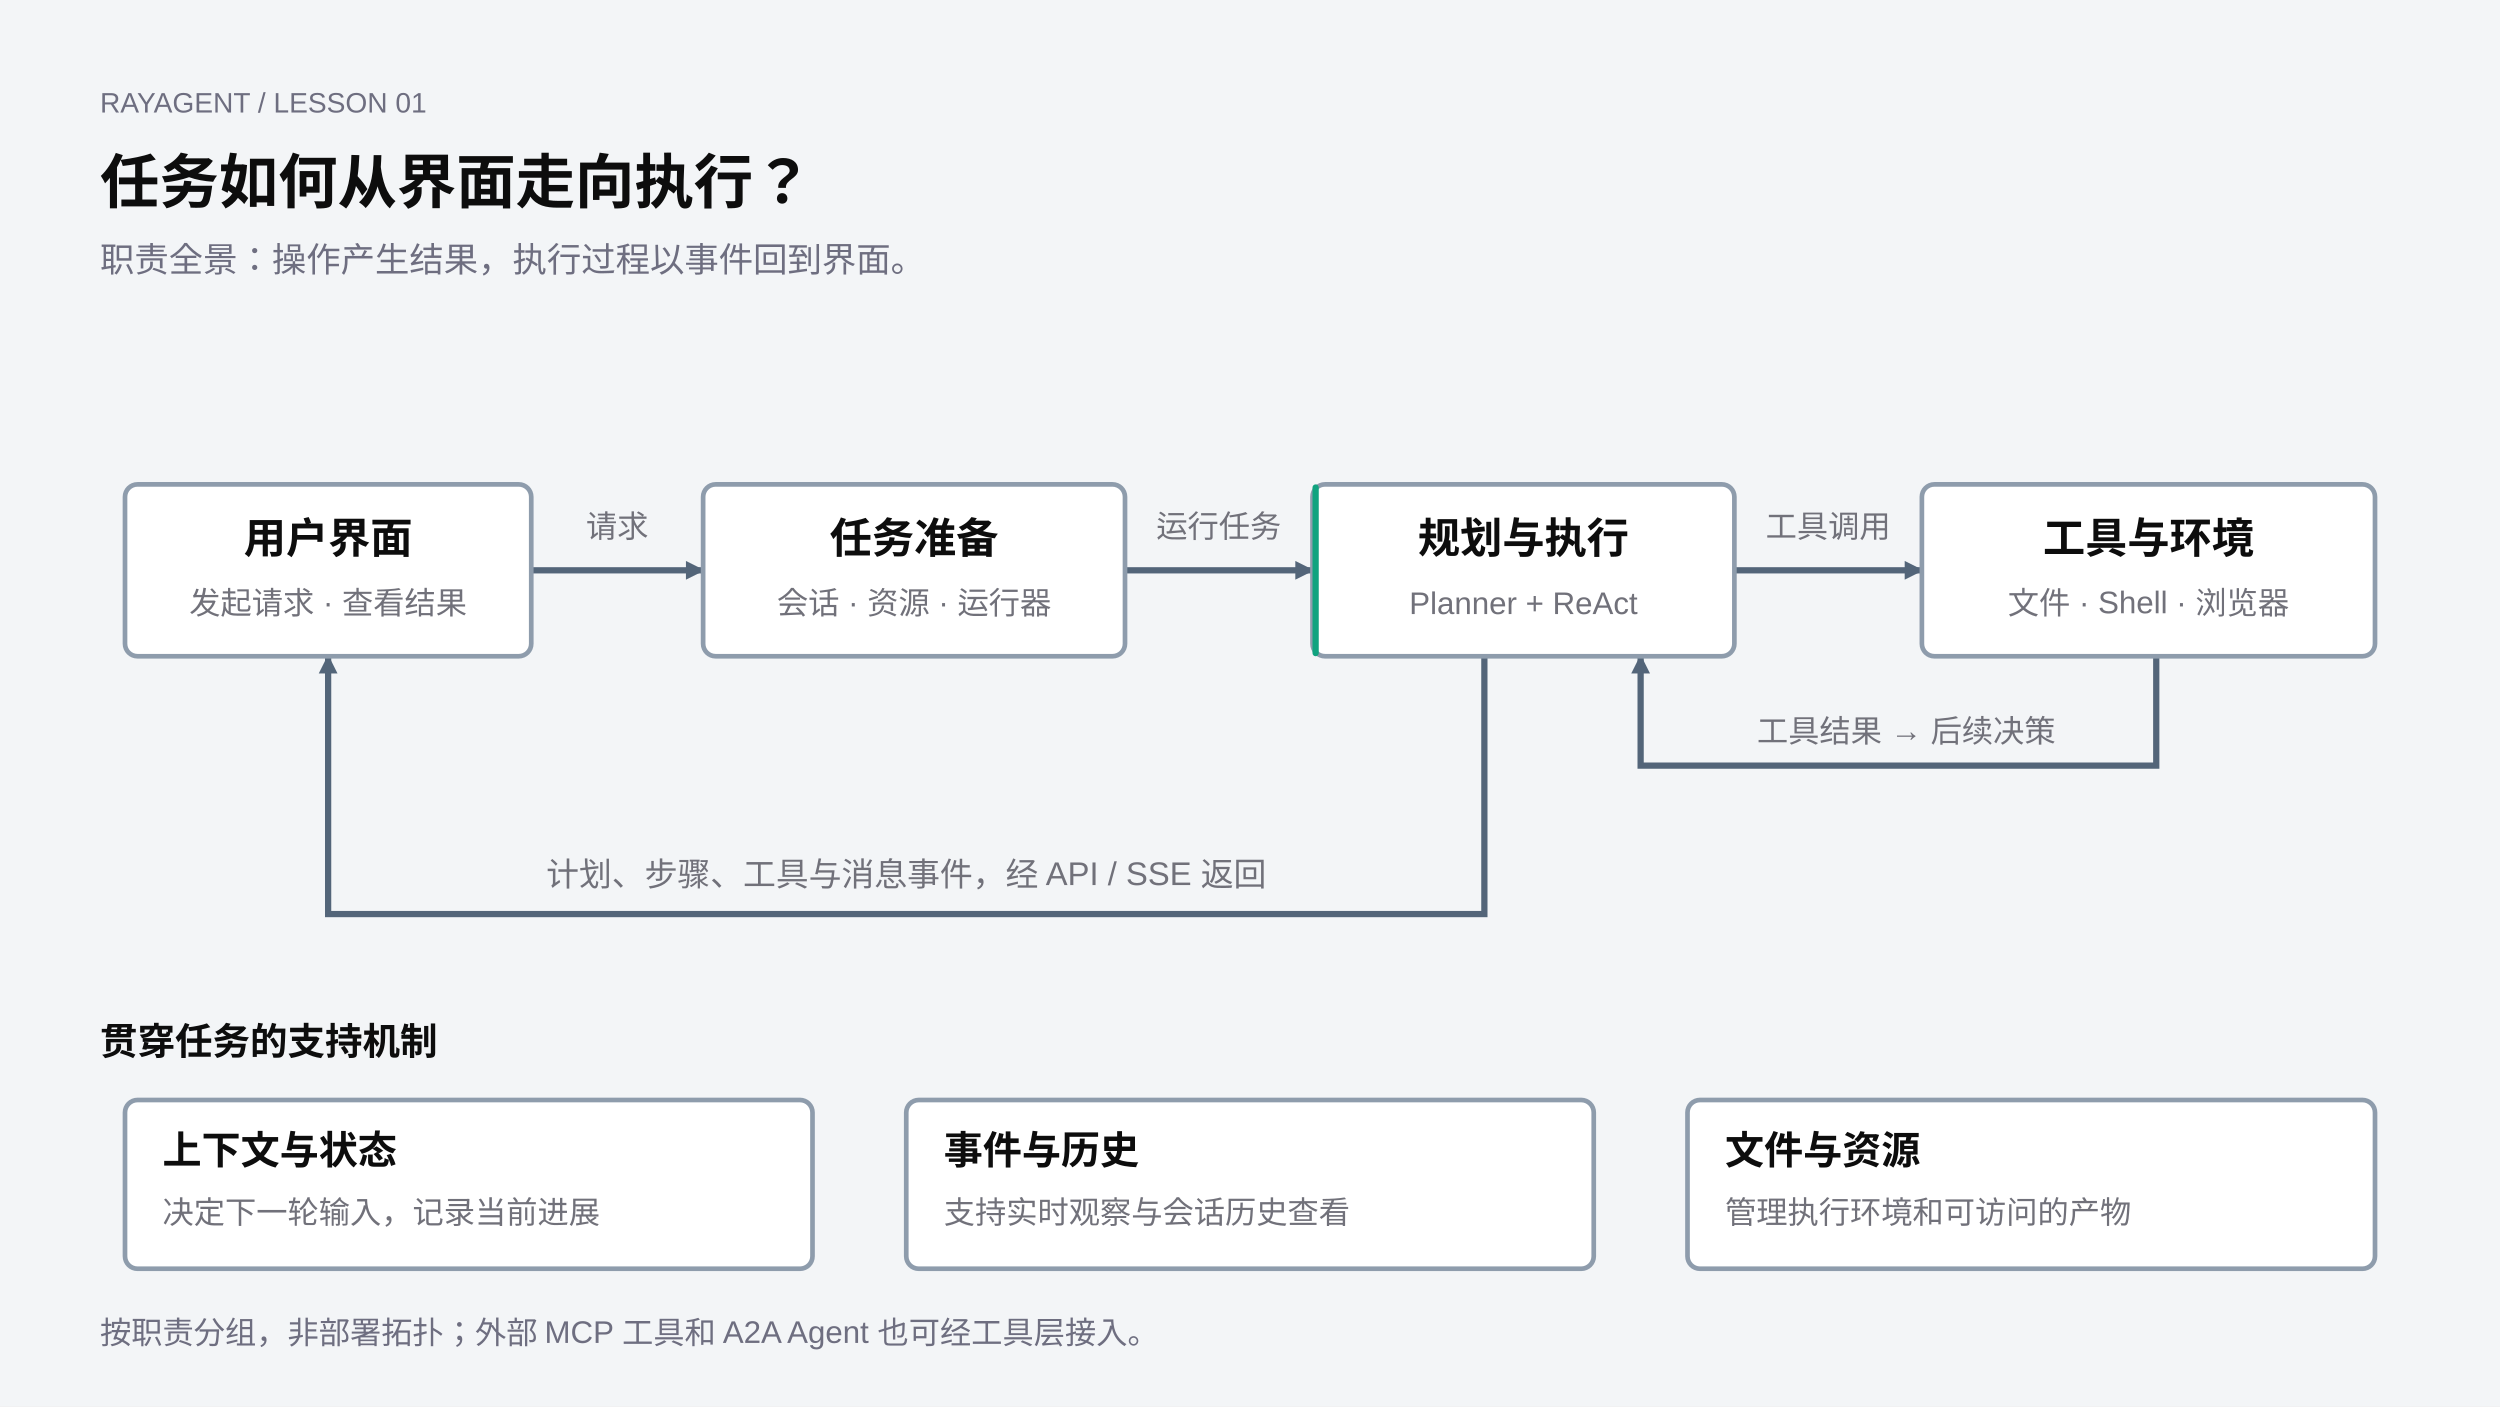
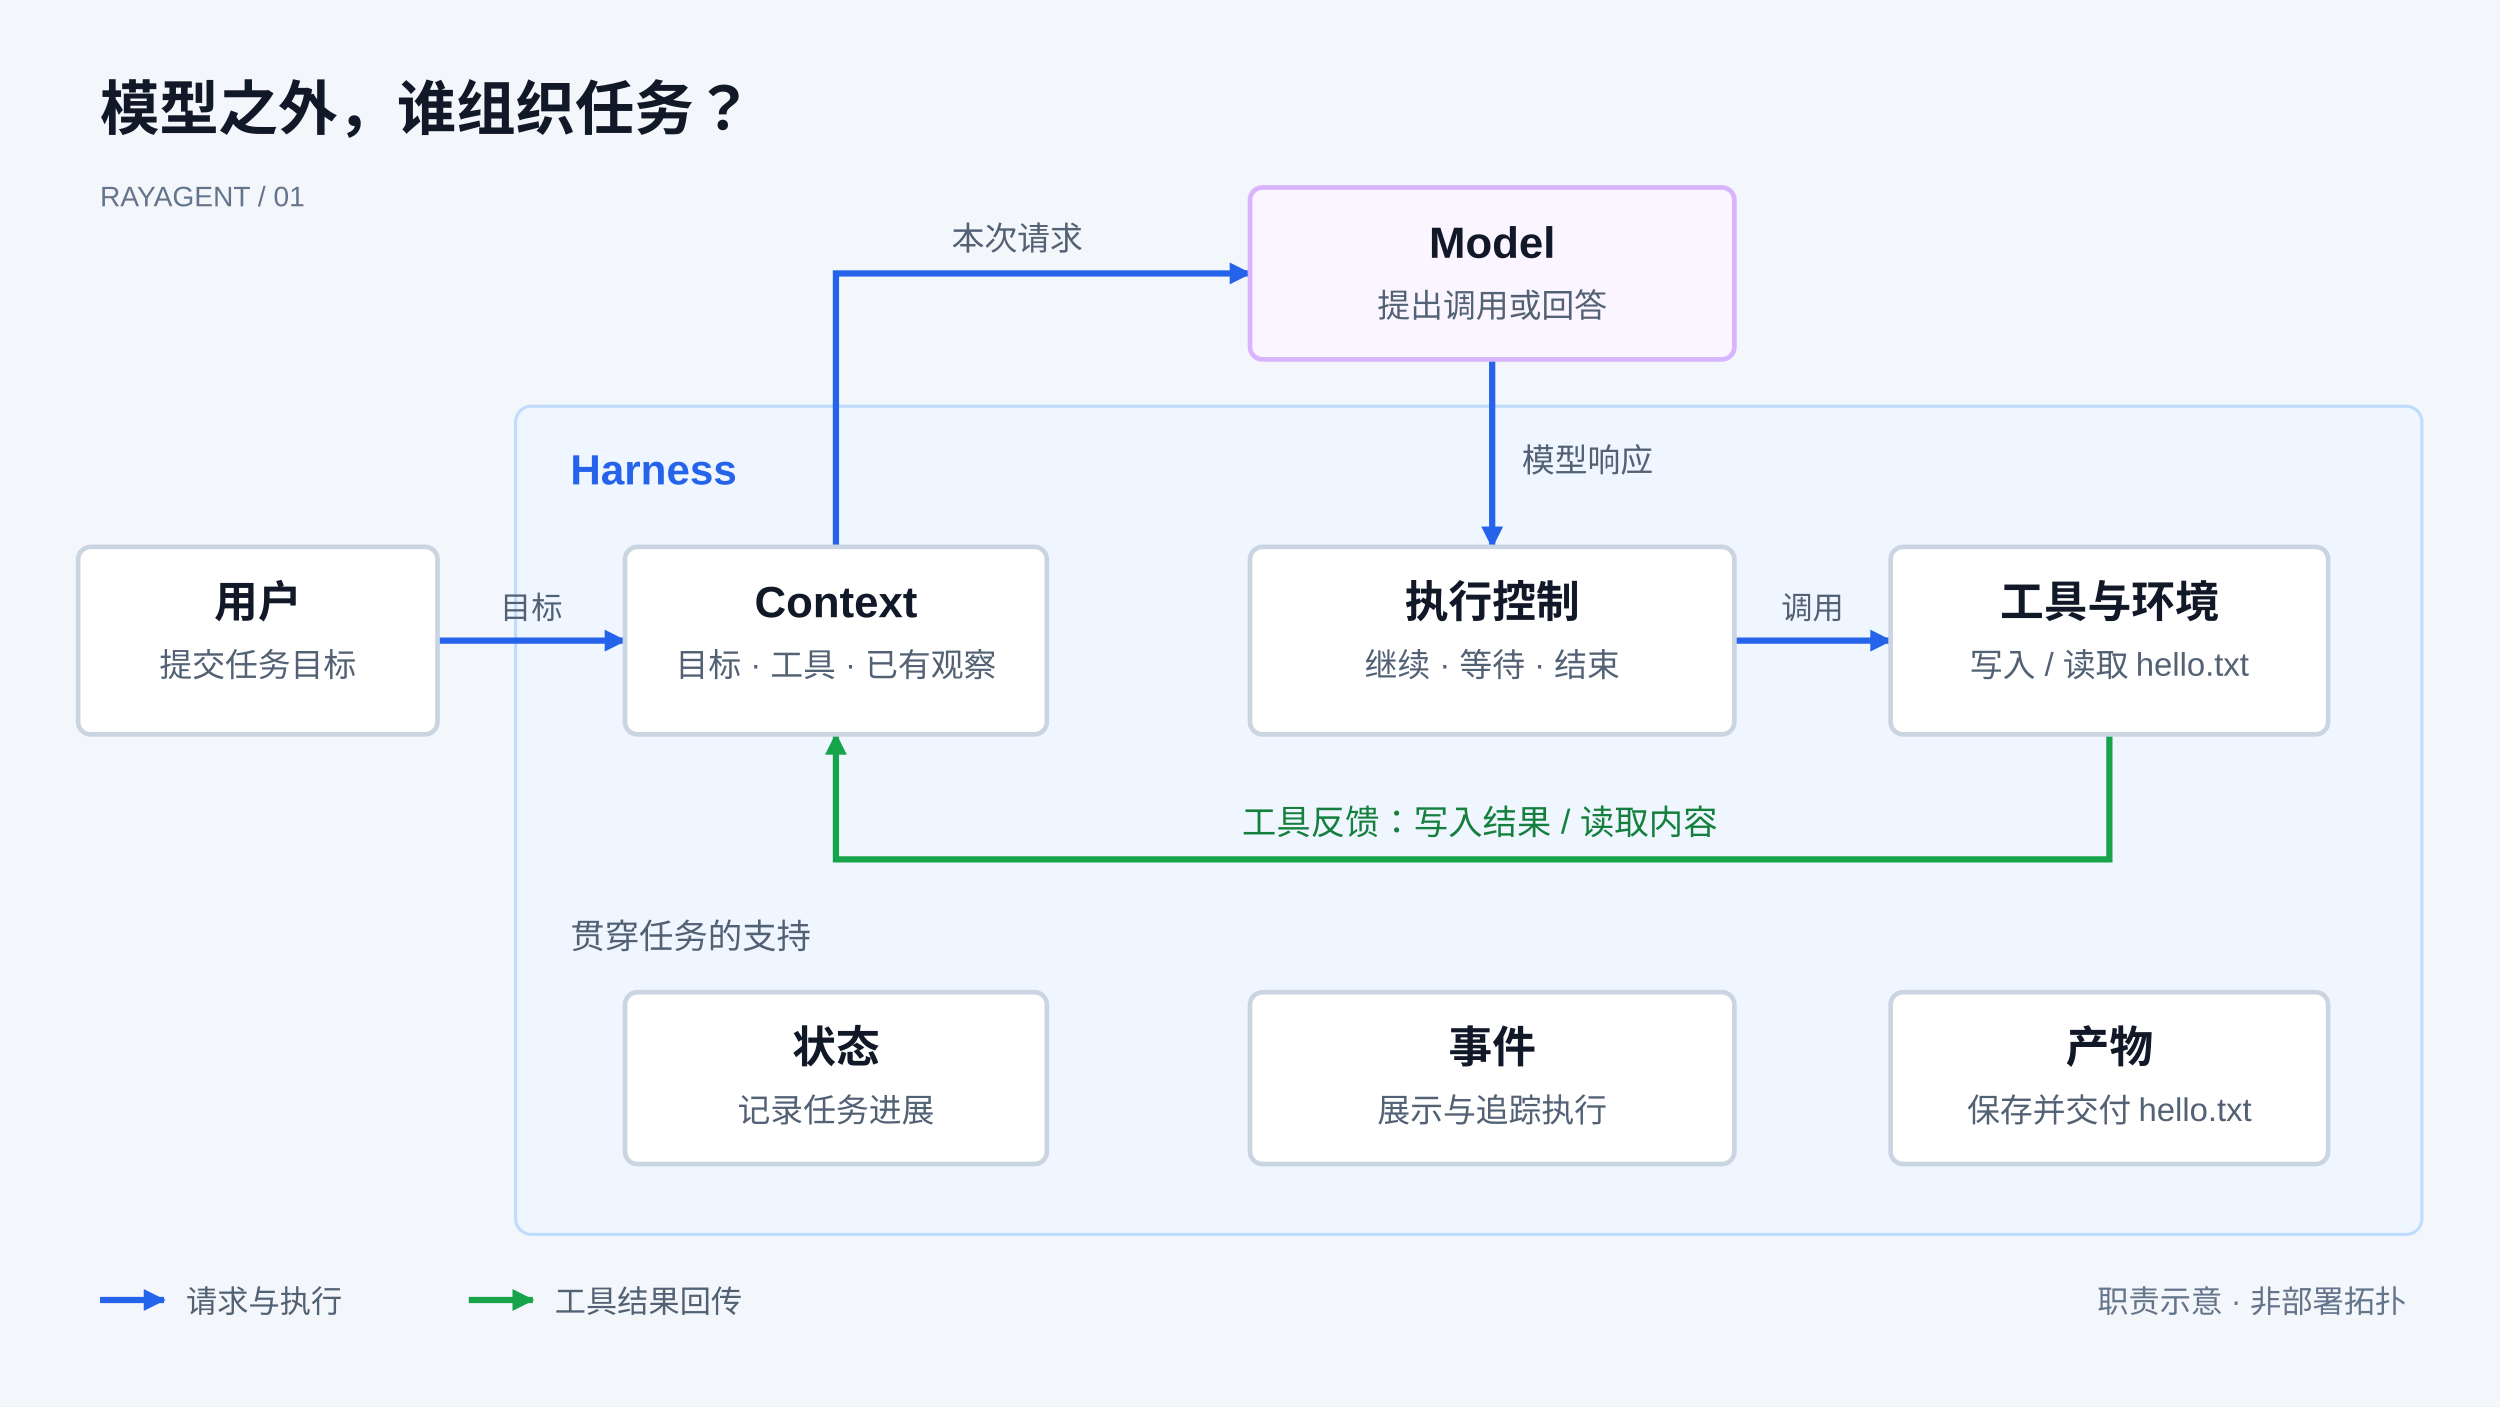
<svg xmlns="http://www.w3.org/2000/svg" width="1600" height="900" viewBox="0 0 1600 900" role="img" aria-labelledby="title desc">
+   <style>text{font-family:"Helvetica Neue",Arial,"PingFang SC","Microsoft YaHei",sans-serif}</style>
  <defs>
-     <marker id="arrow" markerWidth="12" markerHeight="12" refX="11" refY="6" markerUnits="userSpaceOnUse" orient="auto">
-       <path d="M0 0 L12 6 L0 12 Z" fill="#536579" />
+     <marker id="blue" markerUnits="userSpaceOnUse" markerWidth="14" markerHeight="14" refX="13" refY="7" orient="auto">
+       <path d="M0 0 L14 7 L0 14 Z" fill="#2563eb" />
+     </marker>
+     <marker id="green" markerUnits="userSpaceOnUse" markerWidth="14" markerHeight="14" refX="13" refY="7" orient="auto">
+       <path d="M0 0 L14 7 L0 14 Z" fill="#16a34a" />
    </marker>
  </defs>
-   <style>text{font-family:"PingFang SC","Microsoft YaHei",Arial,sans-serif;fill:#0d0d0d} .secondary{fill:#6e6e80}</style>
-   <rect data-graph-role="background" width="1600" height="900" fill="#f3f5f7" />
-   <text x="64" y="72" font-size="18" font-weight="400" text-anchor="start" style="fill:#6e6e80">RAYAGENT  /  LESSON 01</text>
-   <text x="64" y="130" font-size="38" font-weight="600" text-anchor="start" style="fill:#0d0d0d">任务如何从界面走向执行？</text>
-   <text x="64" y="174" font-size="22" font-weight="400" text-anchor="start" style="fill:#6e6e80">职责全景：操作产生结果，执行过程以事件回到界面。</text>
-   <path data-graph-role="edge" d="M340 365 H450" fill="none" stroke="#536579" stroke-width="4" marker-end="url(#arrow)" />
-   <path data-graph-role="edge" d="M720 365 H840" fill="none" stroke="#536579" stroke-width="4" marker-end="url(#arrow)" />
-   <path data-graph-role="edge" d="M1110 365 H1230" fill="none" stroke="#536579" stroke-width="4" marker-end="url(#arrow)" />
-   <path data-graph-role="edge" d="M1380 420 V490 H1050 V420" fill="none" stroke="#536579" stroke-width="4" marker-end="url(#arrow)" />
-   <path data-graph-role="edge" d="M950 420 V585 H210 V420" fill="none" stroke="#536579" stroke-width="4" marker-end="url(#arrow)" />
-   <rect data-graph-role="node" x="80" y="310" width="260" height="110" rx="8" fill="#ffffff" stroke="#8e9cac" stroke-width="3" />
-   <text x="210.0" y="354" font-size="27" font-weight="600" text-anchor="middle" style="fill:#0d0d0d">用户界面</text>
-   <text x="210.0" y="393" font-size="20" font-weight="400" text-anchor="middle" style="fill:#71717a">发起请求 · 查看结果</text>
-   <rect data-graph-role="node" x="450" y="310" width="270" height="110" rx="8" fill="#ffffff" stroke="#8e9cac" stroke-width="3" />
-   <text x="585.0" y="354" font-size="27" font-weight="600" text-anchor="middle" style="fill:#0d0d0d">任务准备</text>
-   <text x="585.0" y="393" font-size="20" font-weight="400" text-anchor="middle" style="fill:#71717a">会话 · 资源 · 运行器</text>
-   <rect data-graph-role="node" x="840" y="310" width="270" height="110" rx="8" fill="#ffffff" stroke="#8e9cac" stroke-width="3" />
-   <rect data-graph-role="decoration" x="840" y="310" width="4" height="110" rx="2" fill="#10a37f" />
-   <text x="975.0" y="354" font-size="27" font-weight="600" text-anchor="middle" style="fill:#0d0d0d">规划与执行</text>
-   <text x="975.0" y="393" font-size="20" font-weight="400" text-anchor="middle" style="fill:#71717a">Planner + ReAct</text>
-   <rect data-graph-role="node" x="1230" y="310" width="290" height="110" rx="8" fill="#ffffff" stroke="#8e9cac" stroke-width="3" />
-   <text x="1375.0" y="354" font-size="27" font-weight="600" text-anchor="middle" style="fill:#0d0d0d">工具与环境</text>
-   <text x="1375.0" y="393" font-size="20" font-weight="400" text-anchor="middle" style="fill:#71717a">文件 · Shell · 浏览器</text>
-   <text x="395" y="344" font-size="20" font-weight="400" text-anchor="middle" style="fill:#71717a">请求</text>
-   <text x="780" y="344" font-size="20" font-weight="400" text-anchor="middle" style="fill:#71717a">运行任务</text>
-   <text x="1170" y="344" font-size="20" font-weight="400" text-anchor="middle" style="fill:#71717a">工具调用</text>
-   <text x="1220" y="475" font-size="20" font-weight="400" text-anchor="middle" style="fill:#71717a">工具结果 → 后续决策</text>
-   <text x="580" y="567" font-size="21" font-weight="400" text-anchor="middle" style="fill:#71717a">计划、步骤、工具与消息事件，经 API / SSE 返回</text>
-   <text x="64" y="675" font-size="24" font-weight="600" text-anchor="start" style="fill:#0d0d0d">贯穿任务的支持机制</text>
-   <rect data-graph-role="node" x="80" y="704" width="440" height="108" rx="8" fill="#ffffff" stroke="#8e9cac" stroke-width="3" />
-   <text x="104" y="745" font-size="25" font-weight="600" text-anchor="start" style="fill:#0d0d0d">上下文与状态</text>
-   <text x="104" y="783" font-size="20" font-weight="400" text-anchor="start" style="fill:#71717a">决定下一轮输入，记录当前进展</text>
-   <rect data-graph-role="node" x="580" y="704" width="440" height="108" rx="8" fill="#ffffff" stroke="#8e9cac" stroke-width="3" />
-   <text x="604" y="745" font-size="25" font-weight="600" text-anchor="start" style="fill:#0d0d0d">事件与历史</text>
-   <text x="604" y="783" font-size="20" font-weight="400" text-anchor="start" style="fill:#71717a">支持实时观察与会话历史查看</text>
-   <rect data-graph-role="node" x="1080" y="704" width="440" height="108" rx="8" fill="#ffffff" stroke="#8e9cac" stroke-width="3" />
-   <text x="1104" y="745" font-size="25" font-weight="600" text-anchor="start" style="fill:#0d0d0d">文件与资源</text>
-   <text x="1104" y="783" font-size="20" font-weight="400" text-anchor="start" style="fill:#71717a">管理执行环境和可访问的产物</text>
-   <text x="64" y="860" font-size="20" font-weight="400" text-anchor="start" style="fill:#6e6e80">按职责分组，非部署拓扑；外部 MCP 工具和 A2A Agent 也可经工具层接入。</text>
+   <rect data-graph-role="background" width="1600" height="900" fill="#f3f6fa" />
+   <text x="64" y="83" font-size="38" fill="#111827" font-weight="600" text-anchor="start">模型之外，谁组织任务？</text>
+   <text x="64" y="132" font-size="18" fill="#64748b" font-weight="400" text-anchor="start">RAYAGENT / 01</text>
+   <rect data-graph-role="container" x="330" y="260" width="1220" height="530" rx="10" fill="#eff6ff" stroke="#bfdbfe" stroke-width="2" />
+   <text x="365" y="310" font-size="27" fill="#2563eb" font-weight="600" text-anchor="start">Harness</text>
+   <path data-graph-role="edge" id="goal" d="M280 410 H400" fill="none" stroke="#2563eb" stroke-width="4" marker-end="url(#blue)" />
+   <path data-graph-role="edge" id="request" d="M535 350 V175 H800" fill="none" stroke="#2563eb" stroke-width="4" marker-end="url(#blue)" />
+   <path data-graph-role="edge" id="response" d="M955 230 V350" fill="none" stroke="#2563eb" stroke-width="4" marker-end="url(#blue)" />
+   <path data-graph-role="edge" id="call" d="M1110 410 H1210" fill="none" stroke="#2563eb" stroke-width="4" marker-end="url(#blue)" />
+   <path data-graph-role="edge" id="observation" d="M1350 470 V550 H535 V470" fill="none" stroke="#16a34a" stroke-width="4" marker-end="url(#green)" />
+   <rect id="user" data-graph-role="node" x="50" y="350" width="230" height="120" rx="8" fill="#ffffff" stroke="#cbd5e1" stroke-width="3" />
+   <text x="165.0" y="395" font-size="28" fill="#111827" font-weight="600" text-anchor="middle">用户</text>
+   <text x="165.0" y="433" font-size="21" fill="#526174" font-weight="400" text-anchor="middle">提交任务目标</text>
+   <rect id="model" data-graph-role="node" x="800" y="120" width="310" height="110" rx="8" fill="#faf5ff" stroke="#d8b4fe" stroke-width="3" />
+   <text x="955.0" y="165" font-size="28" fill="#111827" font-weight="600" text-anchor="middle">Model</text>
+   <text x="955.0" y="203" font-size="21" fill="#526174" font-weight="400" text-anchor="middle">提出调用或回答</text>
+   <rect id="context" data-graph-role="node" x="400" y="350" width="270" height="120" rx="8" fill="#ffffff" stroke="#cbd5e1" stroke-width="3" />
+   <text x="535.0" y="395" font-size="28" fill="#111827" font-weight="600" text-anchor="middle">Context</text>
+   <text x="535.0" y="433" font-size="21" fill="#526174" font-weight="400" text-anchor="middle">目标 · 工具 · 已有观察</text>
+   <rect id="control" data-graph-role="node" x="800" y="350" width="310" height="120" rx="8" fill="#ffffff" stroke="#cbd5e1" stroke-width="3" />
+   <text x="955.0" y="395" font-size="28" fill="#111827" font-weight="600" text-anchor="middle">执行控制</text>
+   <text x="955.0" y="433" font-size="21" fill="#526174" font-weight="400" text-anchor="middle">继续 · 等待 · 结束</text>
+   <rect id="tools" data-graph-role="node" x="1210" y="350" width="280" height="120" rx="8" fill="#ffffff" stroke="#cbd5e1" stroke-width="3" />
+   <text x="1350.0" y="395" font-size="28" fill="#111827" font-weight="600" text-anchor="middle">工具与环境</text>
+   <text x="1350.0" y="433" font-size="21" fill="#526174" font-weight="400" text-anchor="middle">写入 / 读取 hello.txt</text>
+   <text x="340" y="396" font-size="20" fill="#526174" font-weight="400" text-anchor="middle">目标</text>
+   <text x="651" y="160" font-size="21" fill="#526174" font-weight="400" text-anchor="middle">本次请求</text>
+   <text x="974" y="302" font-size="21" fill="#526174" font-weight="400" text-anchor="start">模型响应</text>
+   <text x="1160" y="396" font-size="20" fill="#526174" font-weight="400" text-anchor="middle">调用</text>
+   <text x="947" y="534" font-size="22" fill="#15803d" font-weight="400" text-anchor="middle">工具反馈：写入结果 / 读取内容</text>
+   <text x="365" y="607" font-size="22" fill="#526174" font-weight="400" text-anchor="start">贯穿任务的支持</text>
+   <rect id="state" data-graph-role="node" x="400" y="635" width="270" height="110" rx="8" fill="#ffffff" stroke="#cbd5e1" stroke-width="3" />
+   <text x="535.0" y="680" font-size="28" fill="#111827" font-weight="600" text-anchor="middle">状态</text>
+   <text x="535.0" y="718" font-size="21" fill="#526174" font-weight="400" text-anchor="middle">记录任务进展</text>
+   <rect id="events" data-graph-role="node" x="800" y="635" width="310" height="110" rx="8" fill="#ffffff" stroke="#cbd5e1" stroke-width="3" />
+   <text x="955.0" y="680" font-size="28" fill="#111827" font-weight="600" text-anchor="middle">事件</text>
+   <text x="955.0" y="718" font-size="21" fill="#526174" font-weight="400" text-anchor="middle">展示与追踪执行</text>
+   <rect id="artifacts" data-graph-role="node" x="1210" y="635" width="280" height="110" rx="8" fill="#ffffff" stroke="#cbd5e1" stroke-width="3" />
+   <text x="1350.0" y="680" font-size="28" fill="#111827" font-weight="600" text-anchor="middle">产物</text>
+   <text x="1350.0" y="718" font-size="21" fill="#526174" font-weight="400" text-anchor="middle">保存并交付 hello.txt</text>
+   <path data-graph-role="edge" id="legend-main" d="M64 832 H105" fill="none" stroke="#2563eb" stroke-width="4" marker-end="url(#blue)" />
+   <text x="119" y="840" font-size="20" fill="#526174" font-weight="400" text-anchor="start">请求与执行</text>
+   <path data-graph-role="edge" id="legend-data" d="M300 832 H341" fill="none" stroke="#16a34a" stroke-width="4" marker-end="url(#green)" />
+   <text x="355" y="840" font-size="20" fill="#526174" font-weight="400" text-anchor="start">工具结果回传</text>
+   <text x="1540" y="840" font-size="20" fill="#64748b" font-weight="400" text-anchor="end">职责示意 · 非部署拓扑</text>
</svg>
